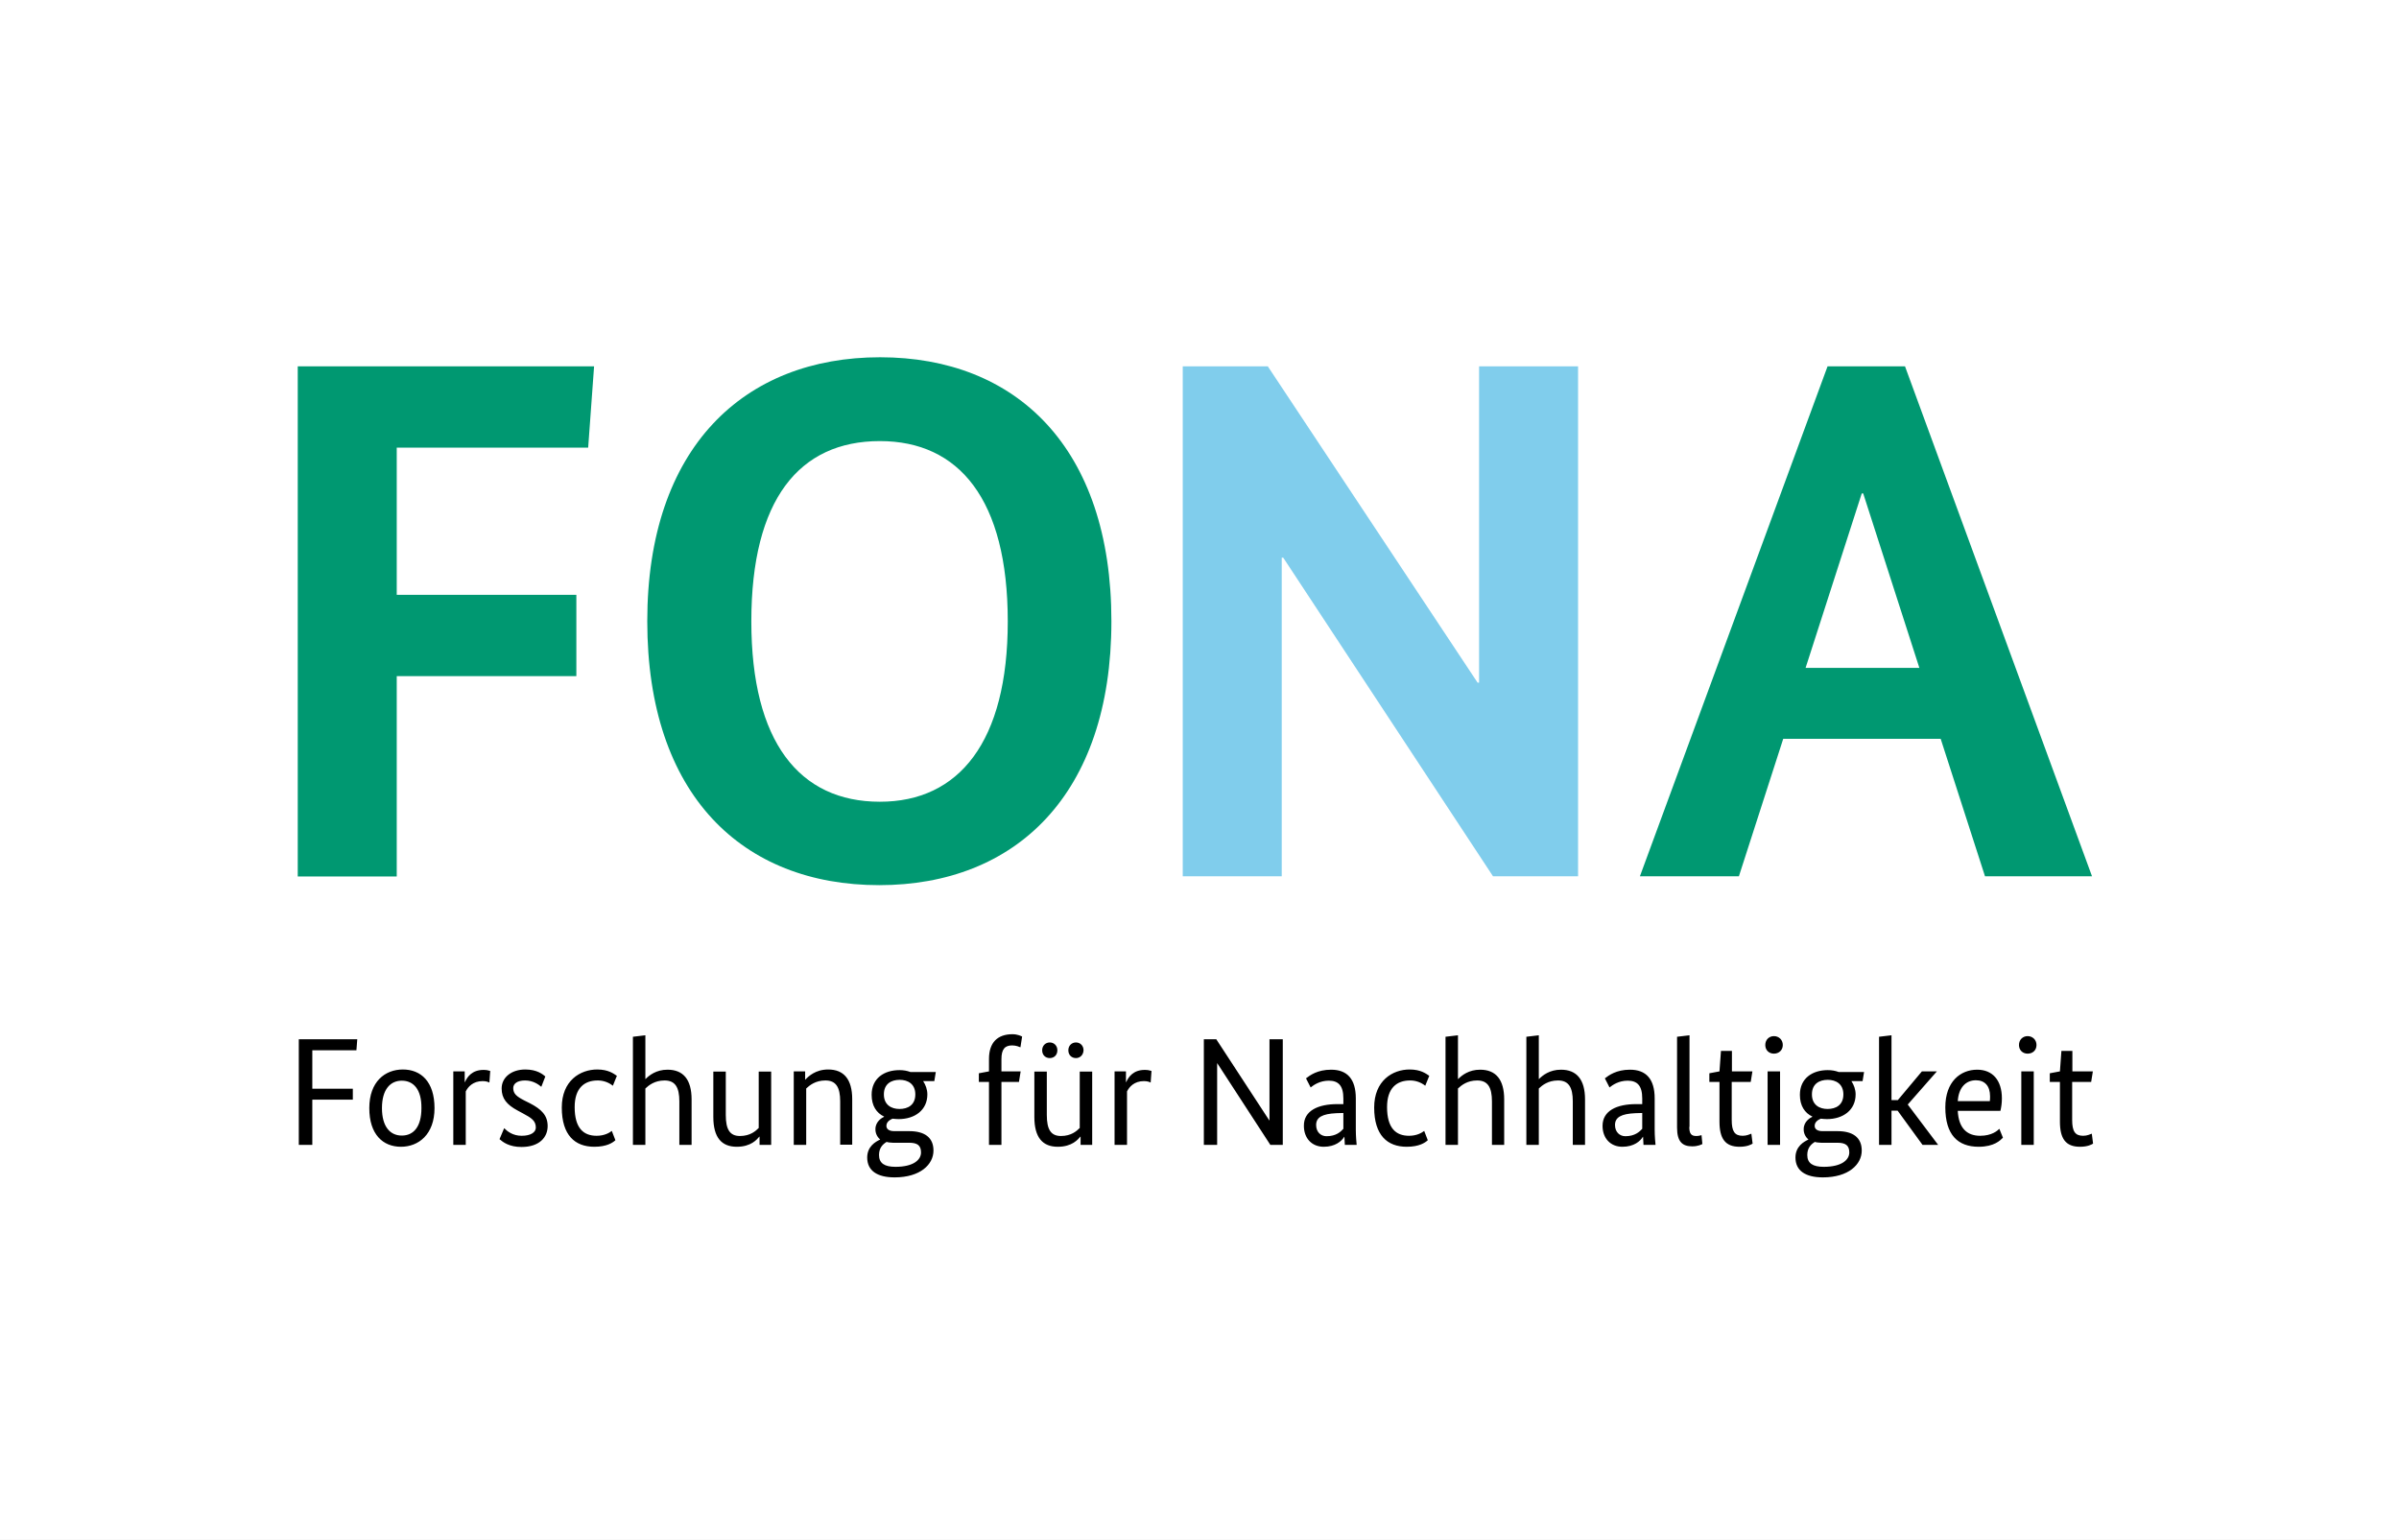
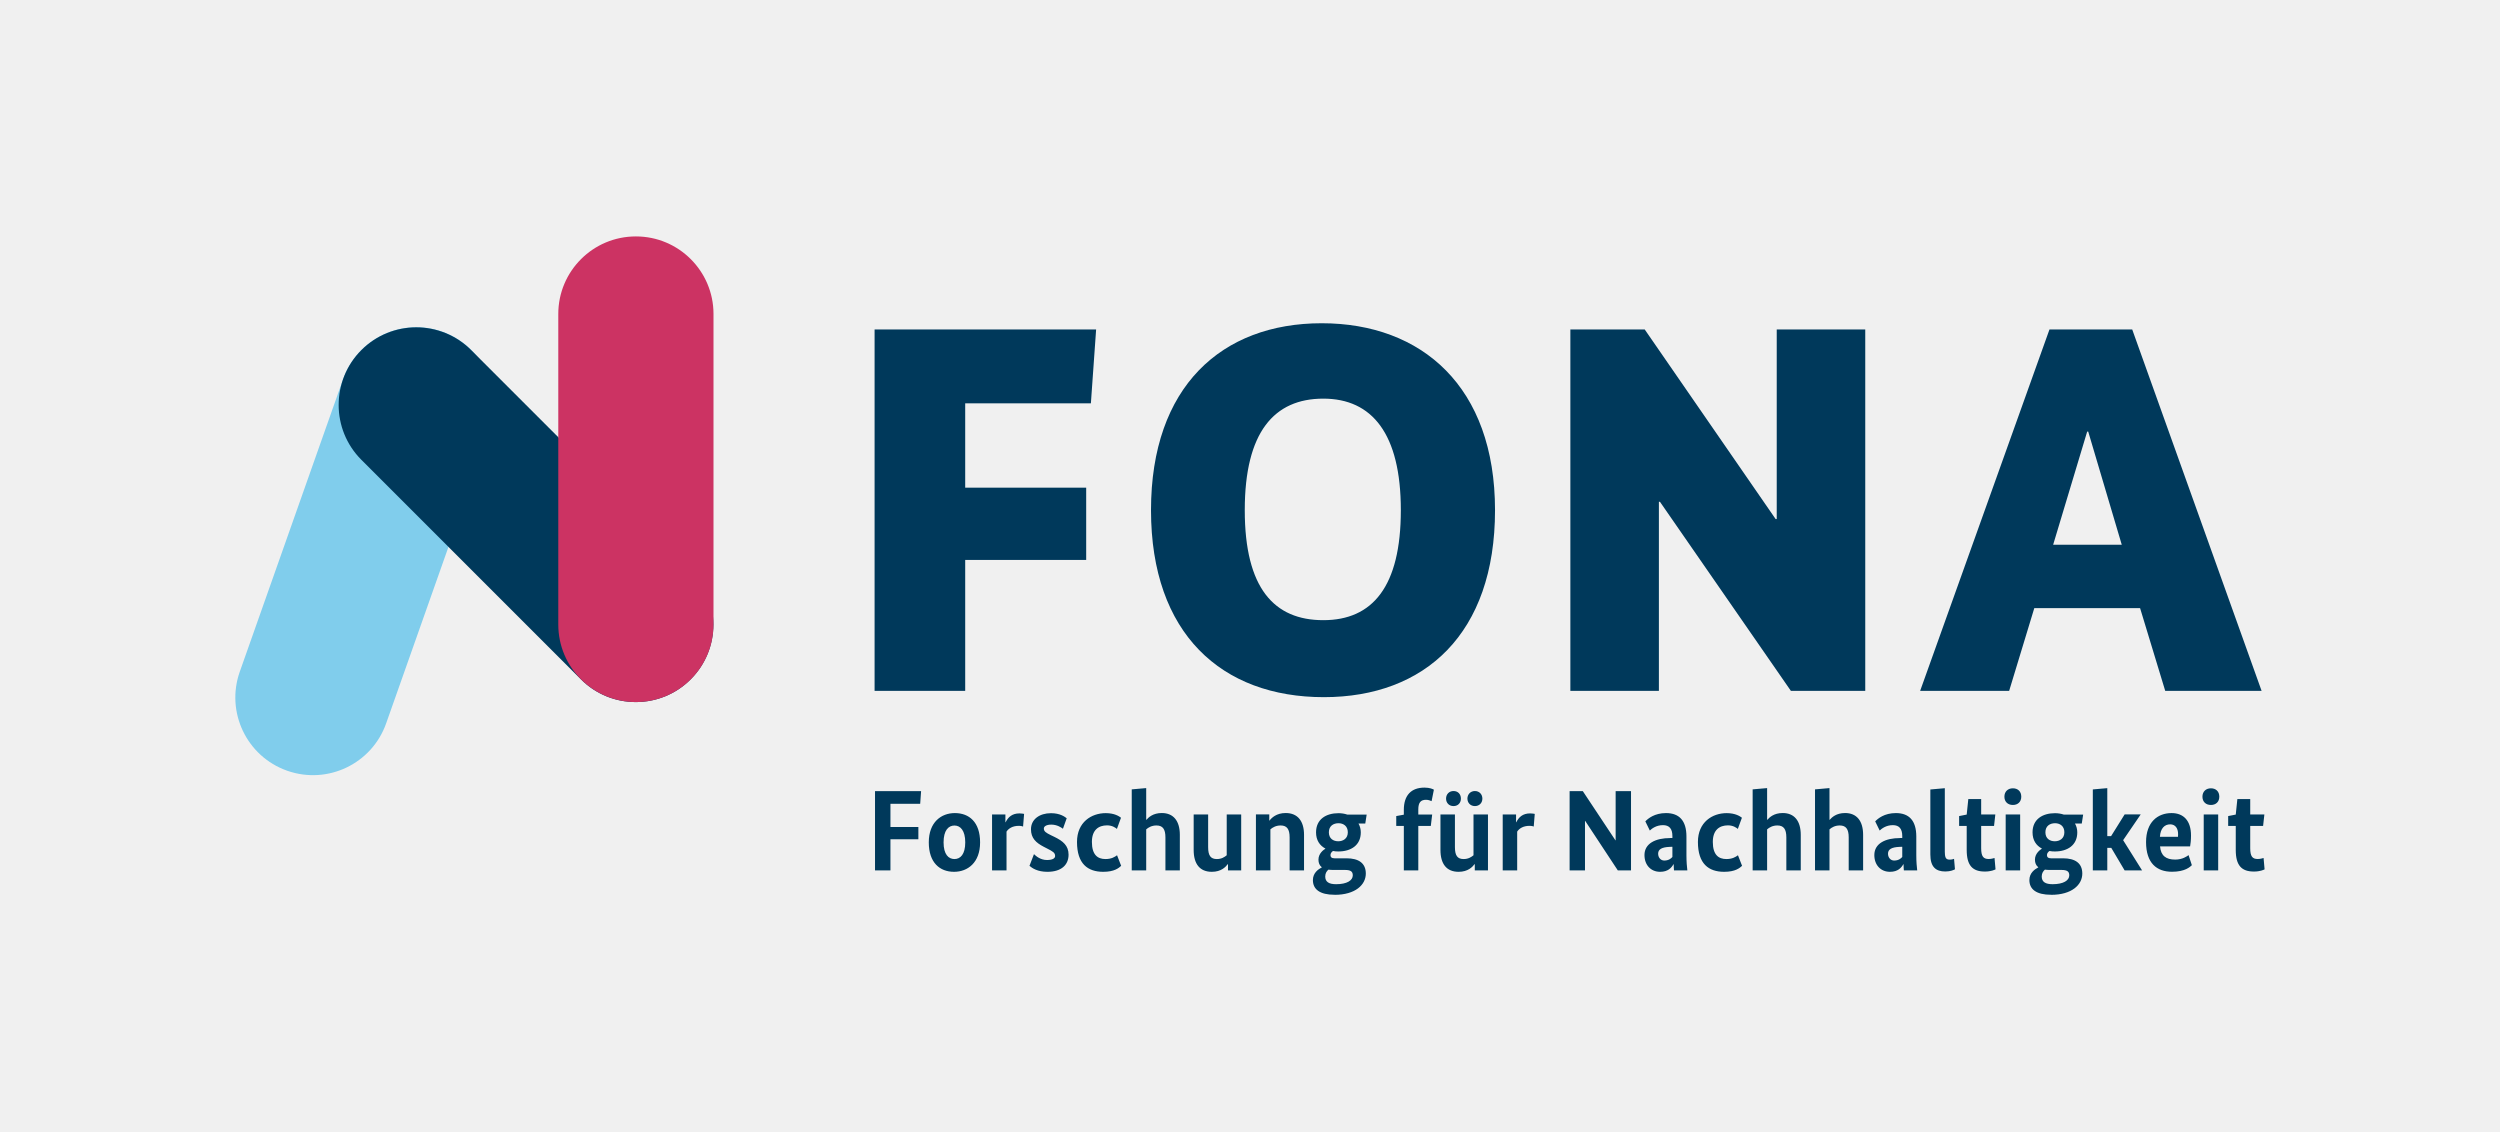
- <svg xmlns="http://www.w3.org/2000/svg" width="282" height="181" viewBox="0 0 282 181" fill="none">
-   <g clip-path="url(#clip0_137_495)">
-     <path d="M0 0H282V181H0V0Z" fill="white" />
-     <path d="M35 103.016V43.067H69.834L69.139 52.624H46.636V69.926H67.75V79.484H46.636V103.041H35V103.016ZM103.353 104.059C87.276 104.059 76.086 93.459 76.086 73.029C76.086 52.6 87.474 42 103.452 42C119.43 42 130.644 52.6 130.644 73.029C130.644 93.459 119.331 104.059 103.353 104.059ZM103.427 51.855C93.95 51.855 88.318 58.731 88.318 73.054C88.318 87.228 93.974 94.253 103.427 94.253C112.731 94.253 118.462 87.204 118.462 73.054C118.462 58.706 112.731 51.855 103.427 51.855Z" fill="#009871" />
-     <path d="M185.501 103.016H175.502L150.841 65.558H150.667V103.016H139.031V43.067H149.029L173.691 80.253H173.865V43.067H185.501V103.016Z" fill="#80CDEC" />
-     <path d="M233.335 103.016L228.125 86.856H209.616L204.406 103.016H192.77L214.827 43.067H223.932L245.914 103.016H233.335ZM219.019 58.011H218.846L212.246 78.515H225.619L219.019 58.011Z" fill="#009871" />
-     <path d="M35.124 134.592V122.18H41.996L41.897 123.471H36.712V127.989H41.475V129.279H36.712V134.592H35.124ZM47.132 134.815C45.023 134.815 43.411 133.375 43.411 130.272C43.411 127.145 45.272 125.73 47.356 125.73C49.465 125.73 51.077 127.145 51.077 130.272C51.077 133.375 49.191 134.815 47.132 134.815ZM47.231 127.045C45.892 127.045 44.899 128.063 44.899 130.272C44.899 132.457 45.867 133.499 47.231 133.499C48.621 133.499 49.539 132.457 49.539 130.272C49.564 128.063 48.596 127.045 47.231 127.045ZM57.528 127.269C57.429 127.219 57.205 127.095 56.734 127.095C55.593 127.095 54.997 127.79 54.749 128.311V134.592H53.285V125.953H54.625V127.219H54.65C54.923 126.598 55.493 125.779 56.833 125.779C57.181 125.779 57.404 125.829 57.627 125.903L57.528 127.269ZM63.631 127.765C63.334 127.517 62.688 127.02 61.721 127.02C60.778 127.02 60.331 127.418 60.331 127.914C60.331 128.584 60.728 128.907 61.646 129.379L62.291 129.701C63.631 130.396 64.376 131.116 64.376 132.382C64.376 133.698 63.408 134.84 61.299 134.84C59.86 134.84 59.116 134.269 58.719 133.921L59.265 132.631C59.637 133.003 60.282 133.524 61.324 133.524C62.416 133.524 62.986 133.102 62.986 132.556C62.986 131.737 62.44 131.414 61.473 130.893L60.828 130.545C59.587 129.875 58.967 129.155 58.967 127.964C58.967 126.673 60.108 125.73 61.746 125.73C63.135 125.73 63.805 126.301 64.103 126.549L63.631 127.765ZM72.042 127.641C71.535 127.235 70.905 127.016 70.256 127.02C68.693 127.02 67.551 127.914 67.551 130.148C67.551 132.631 68.593 133.524 70.132 133.524C71.049 133.524 71.62 133.177 71.918 132.953L72.34 134.045C72.017 134.343 71.323 134.815 69.859 134.815C67.601 134.815 66.038 133.475 66.038 130.198C66.038 127.045 68.196 125.73 70.206 125.73C71.521 125.73 72.141 126.226 72.513 126.474L72.042 127.641ZM79.857 134.592V129.478C79.857 127.815 79.361 127.02 78.121 127.02C76.954 127.02 76.26 127.591 75.863 127.964V134.592H74.399V121.882L75.863 121.708V126.847H75.888C76.309 126.425 77.128 125.754 78.468 125.754C80.304 125.754 81.296 126.896 81.296 129.255V134.592H79.857ZM90.625 134.592H89.285V133.624H89.26C88.987 133.946 88.293 134.815 86.606 134.815C84.819 134.815 83.852 133.723 83.852 131.315V125.978H85.316V131.091C85.316 132.804 85.812 133.549 86.978 133.549C88.194 133.549 88.839 132.953 89.186 132.606V125.978H90.65V134.592H90.625ZM98.763 134.592V129.478C98.763 127.815 98.267 127.02 97.026 127.02C95.86 127.02 95.165 127.591 94.768 127.964V134.592H93.305V125.953H94.644V126.921H94.669C95.016 126.549 95.86 125.73 97.349 125.73C99.185 125.73 100.177 126.872 100.177 129.23V134.567H98.763V134.592ZM109.828 127.095H108.513C108.811 127.542 109.01 128.088 109.01 128.659C109.01 130.496 107.546 131.563 105.635 131.563C105.387 131.563 105.139 131.538 104.916 131.513C104.618 131.638 104.196 131.886 104.196 132.358C104.196 132.705 104.469 132.978 105.114 132.978H106.876C108.687 132.978 109.729 133.723 109.729 135.262C109.729 136.9 108.166 138.414 105.164 138.414C103.105 138.414 101.939 137.62 101.939 136.081C101.939 134.765 102.931 134.219 103.452 133.971V133.946C103.275 133.798 103.133 133.612 103.039 133.401C102.944 133.19 102.899 132.961 102.906 132.73C102.906 131.836 103.7 131.389 103.923 131.29V131.265C103.03 130.843 102.46 129.999 102.46 128.708C102.46 126.772 103.923 125.804 105.735 125.804C106.206 125.804 106.628 125.879 107.025 126.028H110.002L109.828 127.095ZM104.221 134.244C103.775 134.517 103.328 134.939 103.328 135.783C103.328 136.751 103.973 137.173 105.263 137.173C107.372 137.173 108.265 136.354 108.265 135.485C108.265 134.666 107.843 134.343 106.876 134.343H104.965C104.668 134.319 104.444 134.319 104.221 134.244ZM105.759 126.946C104.767 126.946 103.899 127.418 103.899 128.659C103.899 129.9 104.792 130.372 105.735 130.372C106.727 130.372 107.595 129.9 107.595 128.659C107.595 127.418 106.702 126.946 105.759 126.946ZM119.777 127.194H117.718V134.592H116.254V127.194H115.063V126.176L116.254 125.953V124.488C116.254 122.552 117.271 121.584 119.008 121.584C119.628 121.584 120.05 121.808 120.149 121.857L119.951 123.123C119.827 123.074 119.455 122.9 118.983 122.9C118.14 122.9 117.718 123.322 117.718 124.513V125.953H119.976L119.777 127.194ZM128.362 134.592H127.022V133.624H126.997C126.724 133.946 126.029 134.815 124.342 134.815C122.556 134.815 121.588 133.723 121.588 131.315V125.978H123.052V131.091C123.052 132.804 123.548 133.549 124.715 133.549C125.93 133.549 126.575 132.953 126.923 132.606V125.978H128.386V134.592H128.362ZM123.4 124.389C122.903 124.389 122.506 124.042 122.506 123.471C122.506 122.925 122.903 122.552 123.4 122.552C123.896 122.552 124.293 122.925 124.293 123.471C124.293 124.042 123.896 124.389 123.4 124.389ZM126.476 124.389C125.98 124.389 125.583 124.042 125.583 123.471C125.583 122.925 125.98 122.552 126.476 122.552C126.972 122.552 127.369 122.925 127.369 123.471C127.344 124.042 126.947 124.389 126.476 124.389ZM135.259 127.269C135.16 127.219 134.936 127.095 134.465 127.095C133.324 127.095 132.728 127.79 132.48 128.311V134.592H131.016V125.953H132.356V127.219H132.381C132.654 126.598 133.225 125.779 134.564 125.779C134.912 125.779 135.135 125.829 135.358 125.903L135.259 127.269ZM150.79 134.592H149.327L143.099 125.01H143.074V134.592H141.511V122.18H142.975L149.202 131.712H149.227V122.18H150.79V134.592ZM157.191 129.801H157.911V129.13C157.911 127.616 157.315 127.045 156.199 127.045C155.157 127.045 154.437 127.542 154.065 127.84L153.519 126.772C153.966 126.425 154.859 125.754 156.472 125.754C158.358 125.754 159.375 126.847 159.375 129.13V132.804C159.375 133.549 159.449 134.368 159.474 134.592H158.085L158.035 133.648H158.01C157.712 134.145 156.968 134.815 155.604 134.815C154.189 134.815 153.271 133.797 153.271 132.358C153.247 130.57 154.958 129.801 157.191 129.801ZM157.911 132.705V130.843L157.092 130.868C155.455 130.943 154.71 131.34 154.71 132.258C154.71 133.102 155.281 133.574 155.926 133.574C157.067 133.574 157.588 133.053 157.911 132.705ZM167.537 127.641C167.031 127.235 166.4 127.016 165.751 127.02C164.188 127.02 163.047 127.914 163.047 130.148C163.047 132.631 164.089 133.524 165.627 133.524C166.545 133.524 167.116 133.177 167.413 132.953L167.835 134.045C167.513 134.343 166.818 134.815 165.354 134.815C163.096 134.815 161.533 133.475 161.533 130.198C161.533 127.045 163.692 125.73 165.701 125.73C167.016 125.73 167.637 126.226 168.009 126.474L167.537 127.641ZM175.377 134.592V129.478C175.377 127.815 174.881 127.02 173.641 127.02C172.475 127.02 171.78 127.591 171.383 127.964V134.592H169.919V121.882L171.383 121.708V126.847H171.408C171.83 126.425 172.648 125.754 173.988 125.754C175.824 125.754 176.816 126.896 176.816 129.255V134.592H175.377ZM184.88 134.592V129.478C184.88 127.815 184.384 127.02 183.143 127.02C181.977 127.02 181.282 127.591 180.885 127.964V134.592H179.422V121.882L180.885 121.708V126.847H180.91C181.332 126.425 182.151 125.754 183.49 125.754C185.326 125.754 186.319 126.896 186.319 129.255V134.592H184.88ZM192.323 129.801H193.043V129.13C193.043 127.616 192.447 127.045 191.331 127.045C190.289 127.045 189.569 127.542 189.197 127.84L188.651 126.772C189.098 126.425 189.991 125.754 191.604 125.754C193.489 125.754 194.506 126.847 194.506 129.13V132.804C194.506 133.549 194.581 134.368 194.606 134.592H193.191L193.142 133.648H193.117C192.819 134.145 192.075 134.815 190.71 134.815C189.296 134.815 188.378 133.797 188.378 132.358C188.378 130.57 190.065 129.801 192.323 129.801ZM193.043 132.705V130.843L192.224 130.868C190.586 130.943 189.842 131.34 189.842 132.258C189.842 133.102 190.413 133.574 191.058 133.574C192.174 133.574 192.72 133.053 193.043 132.705ZM198.575 132.482C198.575 133.301 198.823 133.549 199.394 133.549C199.692 133.549 199.915 133.475 200.014 133.45L200.113 134.492C200.014 134.542 199.617 134.765 198.923 134.765C197.781 134.765 197.136 134.244 197.136 132.556V121.882L198.6 121.708V132.482H198.575ZM205.795 127.194H203.562V131.662C203.562 133.003 203.909 133.524 204.852 133.524C205.324 133.524 205.671 133.35 205.87 133.276L206.018 134.443C205.87 134.542 205.398 134.815 204.48 134.815C202.793 134.815 202.123 133.847 202.123 131.861V127.194H200.932V126.176L202.123 125.953L202.297 123.545H203.587V125.953H205.994L205.795 127.194ZM208.524 123.868C207.954 123.868 207.507 123.471 207.507 122.85C207.507 122.23 207.954 121.808 208.524 121.808C209.095 121.808 209.566 122.23 209.566 122.85C209.566 123.471 209.095 123.868 208.524 123.868ZM209.244 134.592H207.78V125.953H209.244V134.592ZM218.945 127.095H217.63C217.927 127.542 218.126 128.088 218.126 128.659C218.126 130.496 216.662 131.563 214.752 131.563C214.504 131.563 214.255 131.538 214.032 131.513C213.734 131.638 213.313 131.886 213.313 132.358C213.313 132.705 213.586 132.978 214.231 132.978H215.992C217.803 132.978 218.845 133.723 218.845 135.262C218.845 136.9 217.282 138.414 214.28 138.414C212.221 138.414 211.055 137.62 211.055 136.081C211.055 134.765 212.047 134.219 212.568 133.971V133.946C212.391 133.798 212.249 133.612 212.155 133.401C212.06 133.19 212.015 132.961 212.023 132.73C212.023 131.836 212.816 131.389 213.04 131.29V131.265C212.147 130.843 211.576 129.999 211.576 128.708C211.576 126.772 213.04 125.804 214.851 125.804C215.322 125.804 215.744 125.879 216.141 126.028H219.118L218.945 127.095ZM213.337 134.244C212.891 134.517 212.444 134.939 212.444 135.783C212.444 136.751 213.089 137.173 214.379 137.173C216.488 137.173 217.382 136.354 217.382 135.485C217.382 134.666 216.96 134.343 215.992 134.343H214.082C213.784 134.319 213.536 134.319 213.337 134.244ZM214.851 126.946C213.858 126.946 212.99 127.418 212.99 128.659C212.99 129.9 213.883 130.372 214.826 130.372C215.818 130.372 216.687 129.9 216.687 128.659C216.687 127.418 215.794 126.946 214.851 126.946ZM224.254 129.85L227.827 134.592H225.991L223.063 130.57H222.344V134.592H220.88V121.882L222.344 121.708V129.329H223.088L225.916 125.953H227.678L224.254 129.85ZM235.146 130.595H230.134C230.233 132.606 231.201 133.524 232.764 133.524C234.129 133.524 234.798 132.928 235.022 132.705L235.444 133.748C235.146 134.045 234.426 134.815 232.59 134.815C230.134 134.815 228.67 133.4 228.67 130.173C228.67 127.145 230.457 125.754 232.417 125.754C234.203 125.754 235.32 126.971 235.32 129.13C235.32 129.701 235.245 130.173 235.146 130.595ZM230.134 129.453H233.905C233.93 129.23 233.93 129.056 233.93 128.882C233.93 127.666 233.31 126.996 232.268 126.996C231.077 126.996 230.233 127.864 230.134 129.453ZM238.346 123.868C237.776 123.868 237.329 123.471 237.329 122.85C237.329 122.23 237.776 121.808 238.346 121.808C238.917 121.808 239.388 122.23 239.388 122.85C239.388 123.471 238.942 123.868 238.346 123.868ZM239.066 134.592H237.602V125.953H239.066V134.592ZM245.814 127.194H243.581V131.662C243.581 133.003 243.929 133.524 244.872 133.524C245.343 133.524 245.69 133.35 245.889 133.276L246.038 134.443C245.889 134.542 245.417 134.815 244.499 134.815C242.812 134.815 242.142 133.847 242.142 131.861V127.194H240.951V126.176L242.142 125.953L242.316 123.545H243.606V125.953H246.013L245.814 127.194Z" fill="black" />
-   </g>
+ <svg xmlns="http://www.w3.org/2000/svg" id="Ebene_1" data-name="Ebene 1" viewBox="0 0 468.22 211.86">
  <defs>
-     <clipPath id="clip0_137_495">
-       <rect width="282" height="181" fill="white" />
-     </clipPath>
+     <style>.cls-1{fill:#00395b}</style>
  </defs>
+   <rect width="29.07" height="87.21" x="53.77" y="59.62" rx="14.53" ry="14.53" style="fill:#80cdec" transform="rotate(19.45 68.29 103.197)" />
+   <path d="M163.8 129.39V61.71h41.49l-.98 13.83h-23.54v15.79h22.66v13.54h-22.66v24.52zM247.94 130.57c-19.12 0-32.37-11.87-32.37-35.02s13.24-35.01 31.97-35.01S280 72.41 280 95.55s-13.14 35.02-32.07 35.02Zm-.1-55.91c-9.22 0-14.71 6.28-14.71 20.89s5.49 20.6 14.71 20.6 14.52-6.28 14.52-20.6-5.39-20.89-14.52-20.89M349.34 129.39h-13.93l-24.52-35.41h-.2v35.41h-16.58V61.71h13.93l24.52 35.51h.2V61.71h16.58zM405.52 129.39l-4.71-15.5H381l-4.71 15.5h-16.67l24.22-67.68h15.5l24.23 67.68zM391.1 80.84h-.2l-6.37 21.18h12.85zM163.88 163.02v-14.85h8.63l-.17 2.37h-5.57v4.35H172v2.3h-5.23v5.83h-2.88ZM178.68 163.28c-2.65 0-4.73-1.7-4.73-5.51s2.35-5.49 4.88-5.49c2.67 0 4.73 1.68 4.73 5.49s-2.34 5.51-4.88 5.51m.08-8.67c-1.12 0-2.04.9-2.04 3.16s.93 3.12 2.04 3.12 2.02-.88 2.02-3.12-.92-3.16-2.02-3.16M191.61 154.8c-.09-.04-.37-.13-.8-.13-1.2 0-1.94.52-2.3 1.08v7.27h-2.71v-10.48h2.5V154h.04c.47-.95 1.2-1.66 2.6-1.66.39 0 .75.07.86.09zM199.07 155.21c-.3-.22-1.08-.77-2.17-.77-.9 0-1.4.32-1.4.73 0 .54.39.8 1.36 1.27l.62.3c1.59.77 2.65 1.63 2.65 3.33 0 1.94-1.38 3.21-3.96 3.21-1.87 0-2.86-.69-3.36-1.12l.84-2.19c.41.41 1.27 1.1 2.43 1.1.99 0 1.53-.28 1.53-.75 0-.62-.43-.86-1.53-1.42l-.62-.32c-1.44-.75-2.37-1.61-2.37-3.27 0-1.85 1.59-3.01 3.74-3.01 1.72 0 2.58.67 2.95.95l-.71 1.98ZM209.19 155.25c-.26-.22-.88-.67-1.85-.67-1.61 0-2.84.88-2.84 3.1 0 2.43 1.08 3.21 2.54 3.21 1.14 0 1.76-.41 2.17-.71l.77 1.98c-.45.41-1.27 1.12-3.36 1.12-2.88 0-4.91-1.48-4.91-5.59 0-3.72 2.71-5.4 5.38-5.4 1.66 0 2.52.6 2.86.86l-.77 2.11ZM218.27 163.02v-6.2c0-1.55-.52-2.22-1.68-2.22-.88 0-1.51.37-1.92.73v7.68h-2.71v-15.17l2.71-.24v5.94h.04c.39-.45 1.23-1.27 2.88-1.27 2.19 0 3.38 1.49 3.38 4.09v6.65h-2.71ZM226.27 158.65c0 1.59.47 2.24 1.63 2.24.88 0 1.44-.37 1.85-.71v-7.64h2.71v10.48h-2.47v-1.18h-.04c-.39.52-1.23 1.44-2.99 1.44-2.24 0-3.4-1.46-3.4-4.09v-6.65h2.71zM241.53 163.02v-6.2c0-1.55-.52-2.22-1.68-2.22-.88 0-1.51.37-1.92.73v7.68h-2.71v-10.48h2.5v1.16h.04c.39-.52 1.31-1.42 3.03-1.42 2.24 0 3.44 1.49 3.44 4.09v6.65h-2.71ZM249.96 167.58c-2.78 0-4.07-1.03-4.07-2.75 0-1.36 1.03-2.04 1.66-2.37v-.04c-.43-.34-.62-.82-.62-1.42 0-1.16.97-1.85 1.29-2.04v-.04c-1.05-.56-1.74-1.55-1.74-3.03 0-2.45 1.87-3.59 4.2-3.59.58 0 1.14.09 1.64.26h3.64l-.26 1.68h-1.27c.28.5.43 1.05.43 1.66 0 2.41-1.85 3.57-4.2 3.57-.34 0-.69-.02-1.01-.09-.24.17-.47.43-.47.77 0 .37.22.6.75.6h2.26c2.26 0 3.61.9 3.61 2.86 0 2.11-1.98 3.98-5.83 3.98Zm.28-1.98c2.04 0 3.12-.71 3.12-1.66 0-.71-.39-1.01-1.46-1.01h-2.24c-.32 0-.6-.02-.86-.06-.3.26-.6.65-.6 1.29 0 1.03.73 1.44 2.04 1.44m.45-11.42c-.95 0-1.81.5-1.81 1.7s.86 1.68 1.76 1.68 1.79-.5 1.79-1.68-.84-1.7-1.74-1.7M267.97 154.69h-2.34v8.33h-2.71v-8.33h-1.42v-1.85l1.42-.26v-.9c0-2.75 1.4-4.17 3.87-4.17 1.01 0 1.57.28 1.76.39l-.43 2.15c-.13-.06-.56-.26-1.03-.26-.97 0-1.46.47-1.46 1.81v.95h2.6l-.26 2.15ZM272.49 158.65c0 1.59.47 2.24 1.63 2.24.88 0 1.44-.37 1.85-.71v-7.64h2.71v10.48h-2.47v-1.18h-.04c-.39.52-1.23 1.44-2.99 1.44-2.24 0-3.4-1.46-3.4-4.09v-6.65h2.71zm-.26-7.68c-.84 0-1.4-.6-1.4-1.4s.56-1.42 1.4-1.42 1.38.6 1.38 1.42-.56 1.4-1.38 1.4m4 0c-.82 0-1.4-.6-1.4-1.4s.58-1.42 1.4-1.42 1.4.6 1.4 1.42-.58 1.4-1.4 1.4M287.25 154.8c-.09-.04-.37-.13-.8-.13-1.2 0-1.94.52-2.3 1.08v7.27h-2.71v-10.48h2.5V154h.04c.47-.95 1.2-1.66 2.6-1.66.39 0 .75.07.86.09zM305.47 163.02H303l-6.11-9.27h-.04v9.27h-2.88v-14.85h2.47l6.11 9.21h.04v-9.21h2.88zM312.79 156.95h.43v-.37c0-1.36-.58-2.04-1.76-2.04-1.29 0-2.11.67-2.47 1.01l-.84-1.72c.5-.52 1.72-1.55 3.87-1.55 2.45 0 3.83 1.38 3.83 4.39v3.53c0 1.21.09 2.15.17 2.82h-2.5c-.02-.3-.06-.75-.06-1.16h-.04c-.37.65-1.01 1.42-2.5 1.42-1.72 0-2.93-1.25-2.93-3.14 0-2.19 2.11-3.18 4.8-3.18Zm-1.1 4.22c.82 0 1.27-.37 1.53-.67v-1.91l-.54.02c-1.4.06-2.13.43-2.13 1.27 0 .75.5 1.29 1.14 1.29M325.48 155.25c-.26-.22-.88-.67-1.85-.67-1.61 0-2.84.88-2.84 3.1 0 2.43 1.08 3.21 2.54 3.21 1.14 0 1.76-.41 2.17-.71l.77 1.98c-.45.41-1.27 1.12-3.36 1.12-2.88 0-4.91-1.48-4.91-5.59 0-3.72 2.71-5.4 5.38-5.4 1.66 0 2.52.6 2.86.86l-.77 2.11ZM334.56 163.02v-6.2c0-1.55-.52-2.22-1.68-2.22-.88 0-1.51.37-1.92.73v7.68h-2.71v-15.17l2.71-.24v5.94h.04c.39-.45 1.23-1.27 2.88-1.27 2.19 0 3.38 1.49 3.38 4.09v6.65h-2.71ZM346.24 163.02v-6.2c0-1.55-.52-2.22-1.68-2.22-.88 0-1.51.37-1.92.73v7.68h-2.71v-15.17l2.71-.24v5.94h.04c.39-.45 1.23-1.27 2.88-1.27 2.19 0 3.38 1.49 3.38 4.09v6.65h-2.71ZM355.84 156.95h.43v-.37c0-1.36-.58-2.04-1.76-2.04-1.29 0-2.11.67-2.47 1.01l-.84-1.72c.5-.52 1.72-1.55 3.87-1.55 2.45 0 3.83 1.38 3.83 4.39v3.53c0 1.21.09 2.15.17 2.82h-2.5c-.02-.3-.06-.75-.06-1.16h-.04c-.37.65-1.01 1.42-2.5 1.42-1.72 0-2.93-1.25-2.93-3.14 0-2.19 2.11-3.18 4.8-3.18Zm-1.1 4.22c.82 0 1.27-.37 1.53-.67v-1.91l-.54.02c-1.4.06-2.13.43-2.13 1.27 0 .75.5 1.29 1.14 1.29M364.25 159.64c0 1.08.26 1.36.92 1.36.39 0 .69-.11.8-.15l.17 1.96c-.24.13-.84.41-1.81.41-1.74 0-2.8-.82-2.8-3.18v-12.18l2.71-.24v12.03ZM373.46 154.69h-2.41v4.17c0 1.53.41 2.02 1.4 2.02.49 0 .92-.13 1.1-.19l.19 2.13c-.17.09-.84.41-2 .41-2.26 0-3.4-1.08-3.4-4.04v-4.5h-1.42v-1.85l1.42-.28.3-2.9h2.41v2.88h2.65zM376.99 150.76c-.95 0-1.59-.6-1.59-1.55s.65-1.57 1.59-1.57 1.57.6 1.57 1.57-.65 1.55-1.57 1.55m1.36 12.26h-2.71v-10.48h2.71zM384.15 167.58c-2.78 0-4.07-1.03-4.07-2.75 0-1.36 1.03-2.04 1.66-2.37v-.04c-.43-.34-.62-.82-.62-1.42 0-1.16.97-1.85 1.29-2.04v-.04c-1.05-.56-1.74-1.55-1.74-3.03 0-2.45 1.87-3.59 4.2-3.59.58 0 1.14.09 1.64.26h3.64l-.26 1.68h-1.27c.28.5.43 1.05.43 1.66 0 2.41-1.85 3.57-4.2 3.57-.34 0-.69-.02-1.01-.09-.24.17-.47.43-.47.77 0 .37.22.6.75.6h2.26c2.26 0 3.61.9 3.61 2.86 0 2.11-1.98 3.98-5.83 3.98Zm.28-1.98c2.04 0 3.12-.71 3.12-1.66 0-.71-.39-1.01-1.46-1.01h-2.24c-.32 0-.6-.02-.86-.06-.3.26-.6.65-.6 1.29 0 1.03.73 1.44 2.04 1.44m.46-11.42c-.95 0-1.81.5-1.81 1.7s.86 1.68 1.76 1.68 1.79-.5 1.79-1.68-.84-1.7-1.74-1.7M397.64 157.36l3.55 5.66h-3.27l-2.5-4.22h-.75v4.22h-2.71v-15.17l2.71-.24v8.99h.71l2.54-4.07h3.01l-3.29 4.82ZM410.17 158.52h-5.62c.15 1.76 1.12 2.47 2.84 2.47 1.36 0 2.22-.62 2.5-.84l.62 1.89c-.32.3-1.25 1.23-3.72 1.23-2.84 0-4.86-1.59-4.86-5.57 0-3.72 2.17-5.42 4.78-5.42 2.26 0 3.64 1.44 3.64 4.2 0 .95-.09 1.55-.17 2.04Zm-5.64-1.8h3.38c.02-.19.02-.34.02-.5 0-1.12-.54-1.83-1.48-1.83-1.05 0-1.83.75-1.92 2.32ZM414.08 150.76c-.95 0-1.59-.6-1.59-1.55s.65-1.57 1.59-1.57 1.57.6 1.57 1.57-.65 1.55-1.57 1.55m1.36 12.26h-2.71v-10.48h2.71zM423.85 154.69h-2.41v4.17c0 1.53.41 2.02 1.4 2.02.49 0 .92-.13 1.1-.19l.19 2.13c-.17.09-.84.41-2 .41-2.26 0-3.4-1.08-3.4-4.04v-4.5h-1.42v-1.85l1.42-.28.3-2.9h2.41v2.88h2.65z" class="cls-1" />
+   <rect width="29.07" height="87.21" x="83.98" y="52.79" class="cls-1" rx="14.53" ry="14.53" transform="rotate(135 98.516 96.398)" />
+   <rect width="29.07" height="87.21" x="104.56" y="44.28" rx="14.53" ry="14.53" style="fill:#cc3363" />
</svg>
